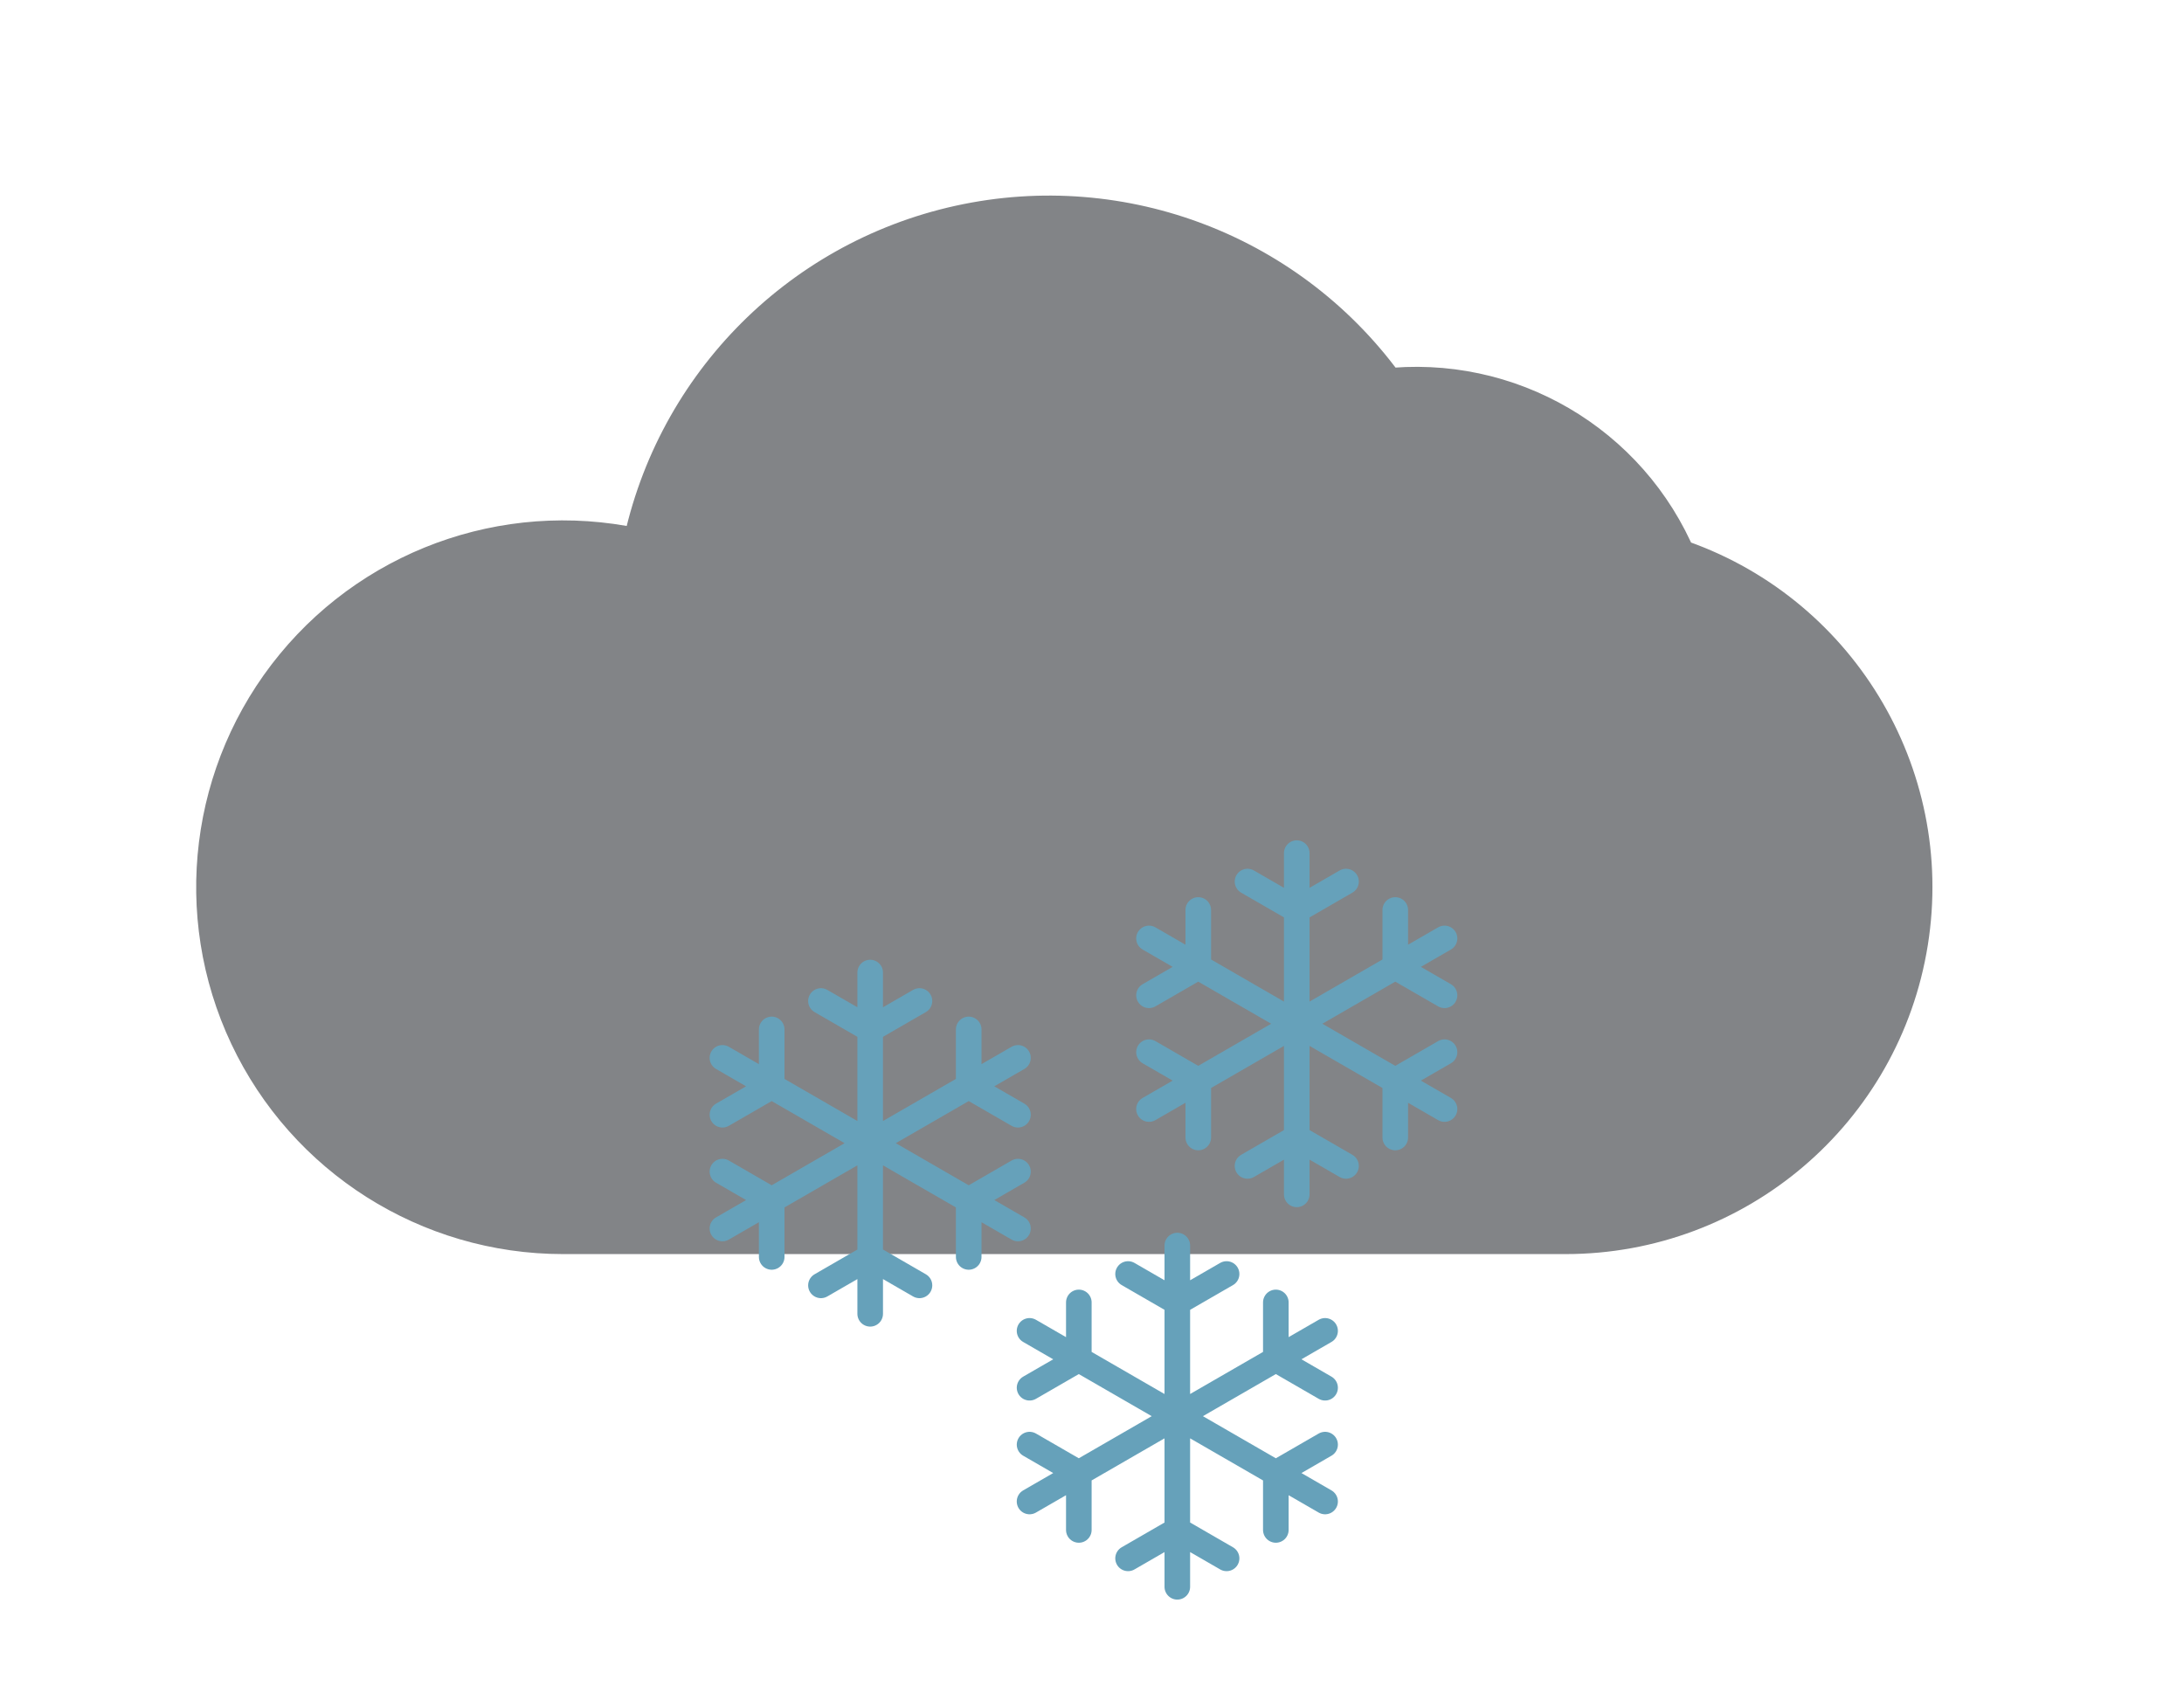
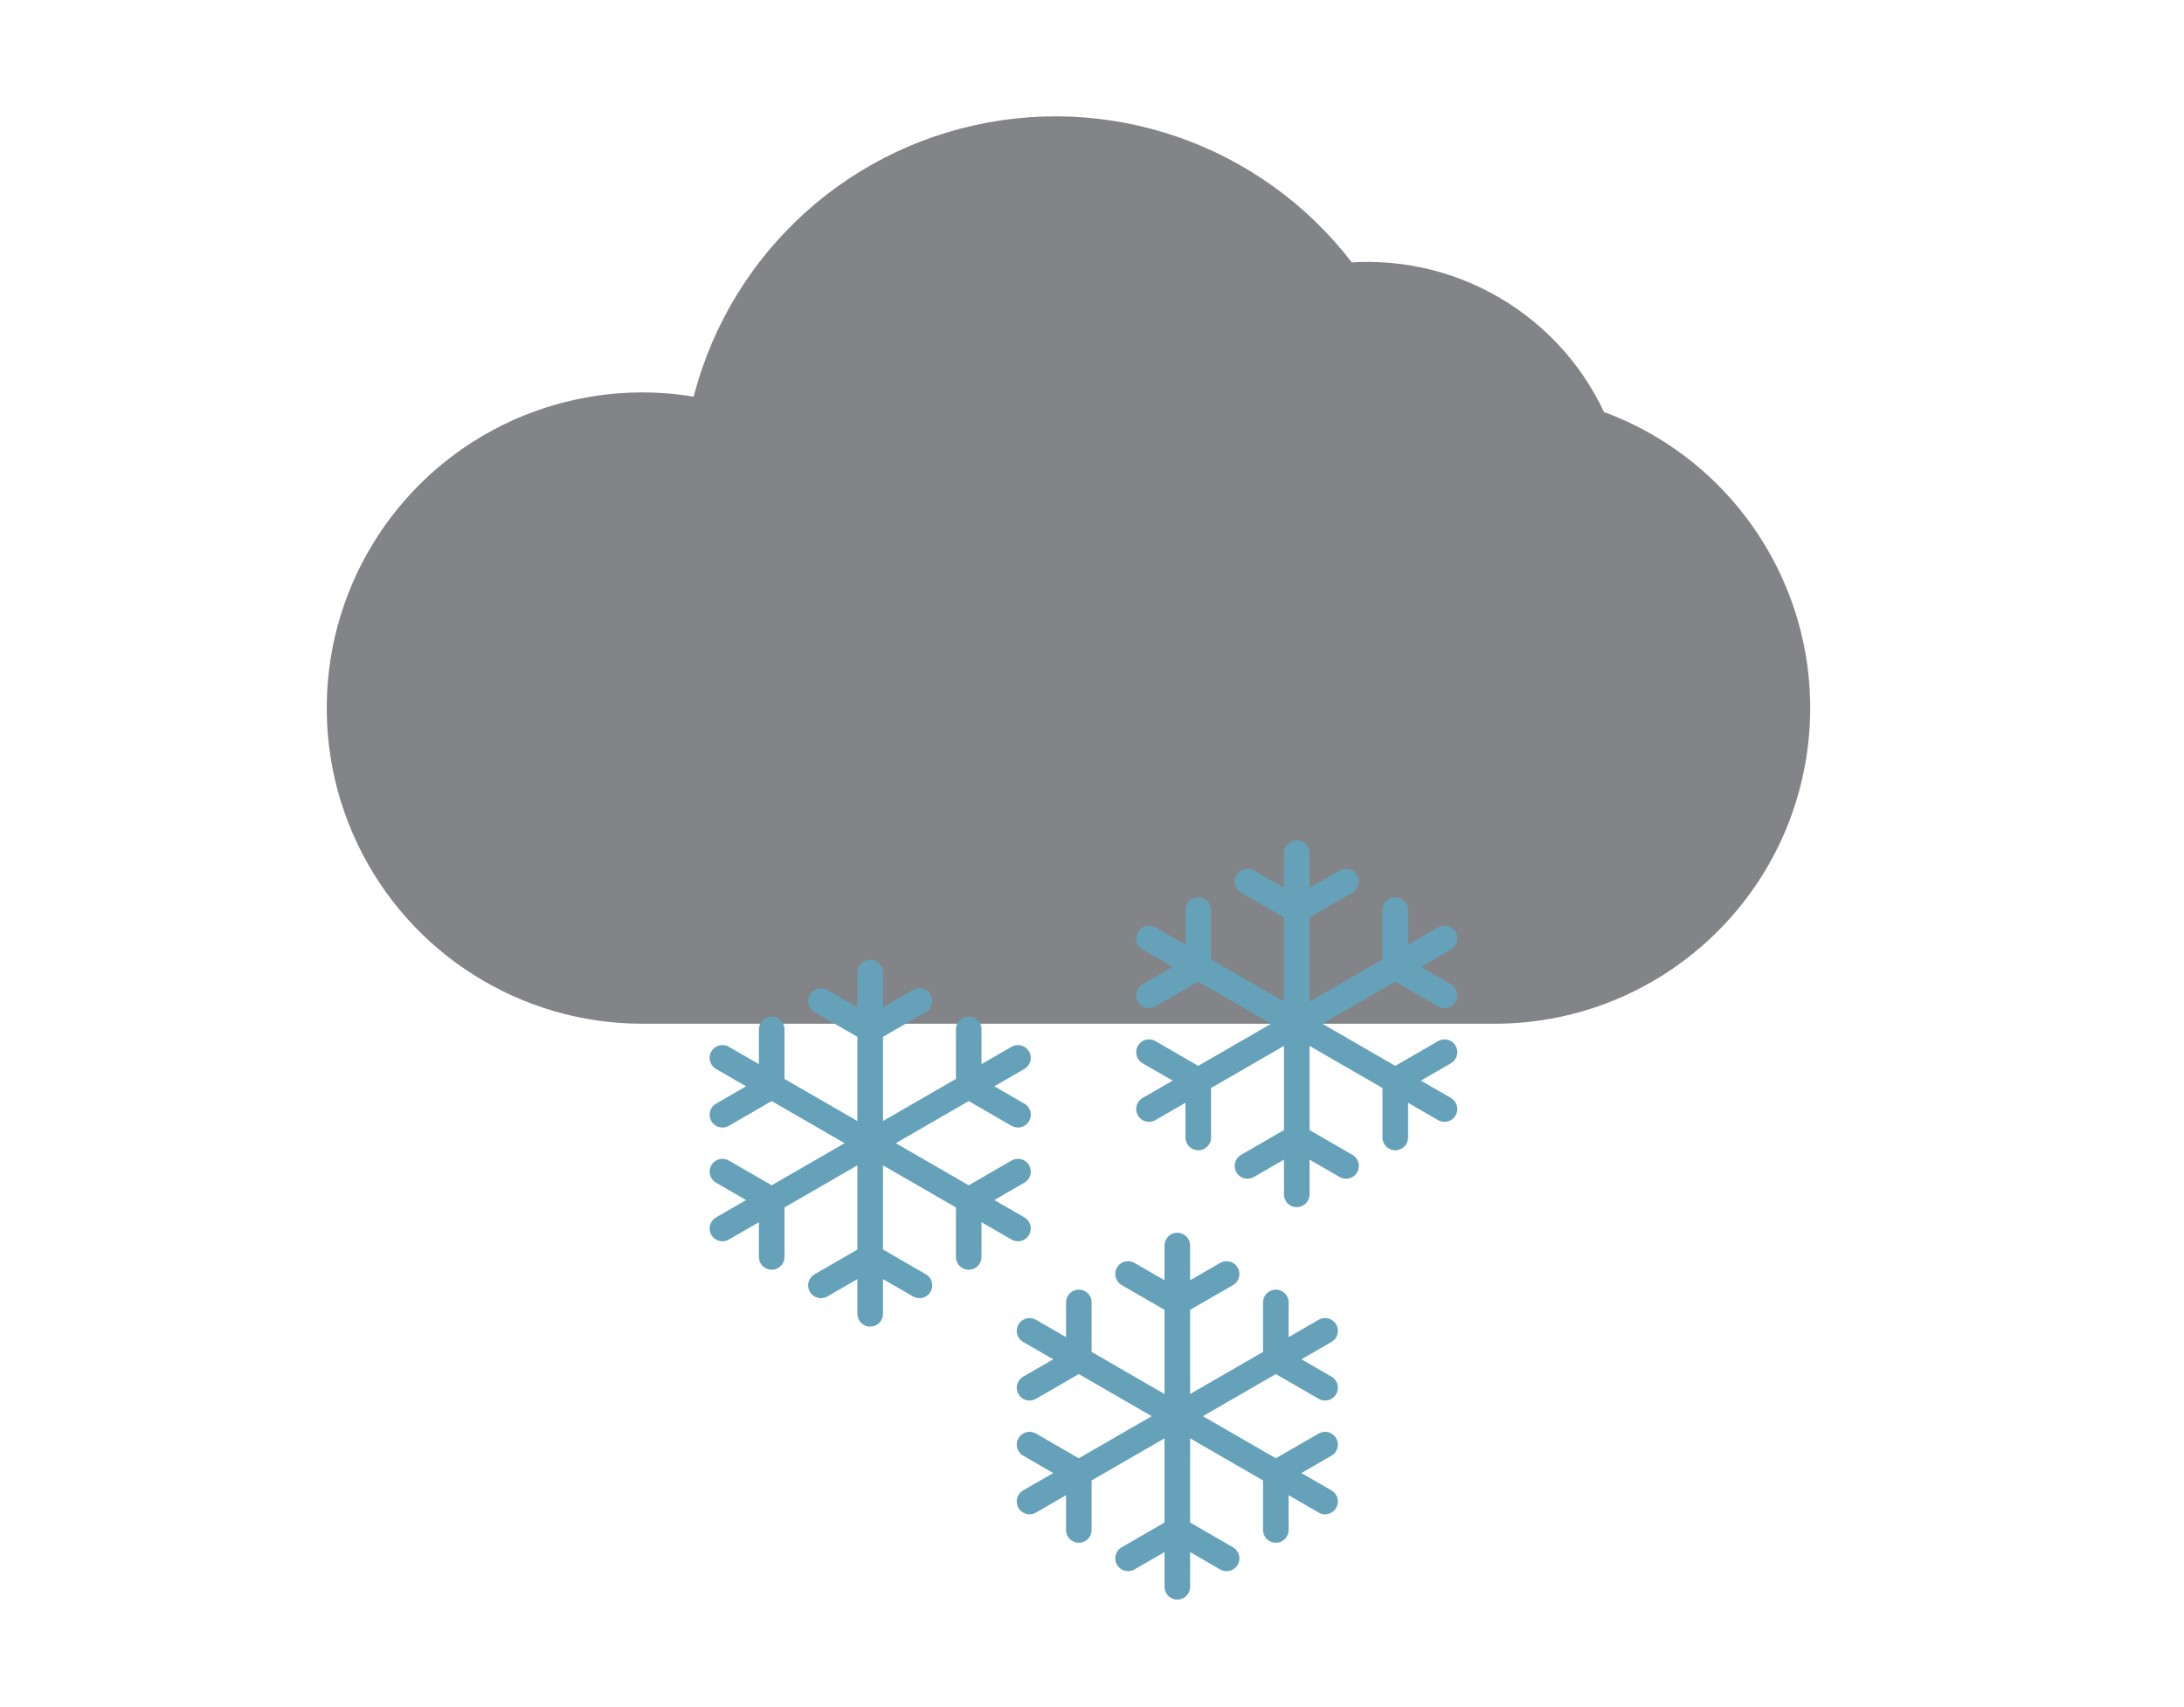
<svg xmlns="http://www.w3.org/2000/svg" version="1.1" width="128" height="100" viewBox="-64 -50 128 100">
  <g stroke-width="3">
-     <path stroke="#828487" fill="#828487" d="M -31,22 a 20,20 0 1 1 4.88,-39.395 a 24,24 0 0 1 43.201,-9.491 a 16.25,16.25 0 0 1 16.919,9.886 a 20,20 0 0 1 -6.245,39z" />
+     <path stroke="#828487" fill="#828487" d="M -26.35,8.5 a17.0,17.0 0 1 1 4.148,-33.486 a20.4,20.4 0 0 1 36.721,-8.067 a13.812,13.812 0 0 1 14.381,8.403 a17.0,17.0 0 0 1 -5.308,33.15 z" />
    <path stroke="#66a1ba" stroke-width="1.5" stroke-linecap="round" fill="none" d="M -13,7 l0.0,20.0 m-8.66,-15.0 l17.321,10.0 m-17.321,-0.0 l17.321,-10.0 m-8.66,-5.0 m2.887,1.667 l-2.887,1.667 l-2.887,-1.667 m2.887,-1.667 m-8.66,5.0 m2.887,-1.667 l-0.0,3.333 l-2.887,1.667 m0.0,-3.333 m-0.0,10.0 m0.0,-3.333 l2.887,1.667 l0.0,3.333 m-2.887,-1.667 m8.66,5.0 m-2.887,-1.667 l2.887,-1.667 l2.887,1.667 m-2.887,1.667 m8.66,-5.0 m-2.887,1.667 l0.0,-3.333 l2.887,-1.667 m-0.0,3.333 m0.0,-10.0 m-0.0,3.333 l-2.887,-1.667 l-0.0,-3.333 m2.887,1.667 " />
    <path stroke="#66a1ba" stroke-width="1.5" stroke-linecap="round" fill="none" d="M 12,0 l0.0,20.0 m-8.66,-15.0 l17.321,10.0 m-17.321,-0.0 l17.321,-10.0 m-8.66,-5.0 m2.887,1.667 l-2.887,1.667 l-2.887,-1.667 m2.887,-1.667 m-8.66,5.0 m2.887,-1.667 l-0.0,3.333 l-2.887,1.667 m0.0,-3.333 m-0.0,10.0 m0.0,-3.333 l2.887,1.667 l0.0,3.333 m-2.887,-1.667 m8.66,5.0 m-2.887,-1.667 l2.887,-1.667 l2.887,1.667 m-2.887,1.667 m8.66,-5.0 m-2.887,1.667 l0.0,-3.333 l2.887,-1.667 m-0.0,3.333 m0.0,-10.0 m-0.0,3.333 l-2.887,-1.667 l-0.0,-3.333 m2.887,1.667 " />
    <path stroke="#66a1ba" stroke-width="1.5" stroke-linecap="round" fill="none" d="M 5,23 l0.0,20.0 m-8.66,-15.0 l17.321,10.0 m-17.321,-0.0 l17.321,-10.0 m-8.66,-5.0 m2.887,1.667 l-2.887,1.667 l-2.887,-1.667 m2.887,-1.667 m-8.66,5.0 m2.887,-1.667 l-0.0,3.333 l-2.887,1.667 m0.0,-3.333 m-0.0,10.0 m0.0,-3.333 l2.887,1.667 l0.0,3.333 m-2.887,-1.667 m8.66,5.0 m-2.887,-1.667 l2.887,-1.667 l2.887,1.667 m-2.887,1.667 m8.66,-5.0 m-2.887,1.667 l0.0,-3.333 l2.887,-1.667 m-0.0,3.333 m0.0,-10.0 m-0.0,3.333 l-2.887,-1.667 l-0.0,-3.333 m2.887,1.667 " />
  </g>
</svg>
